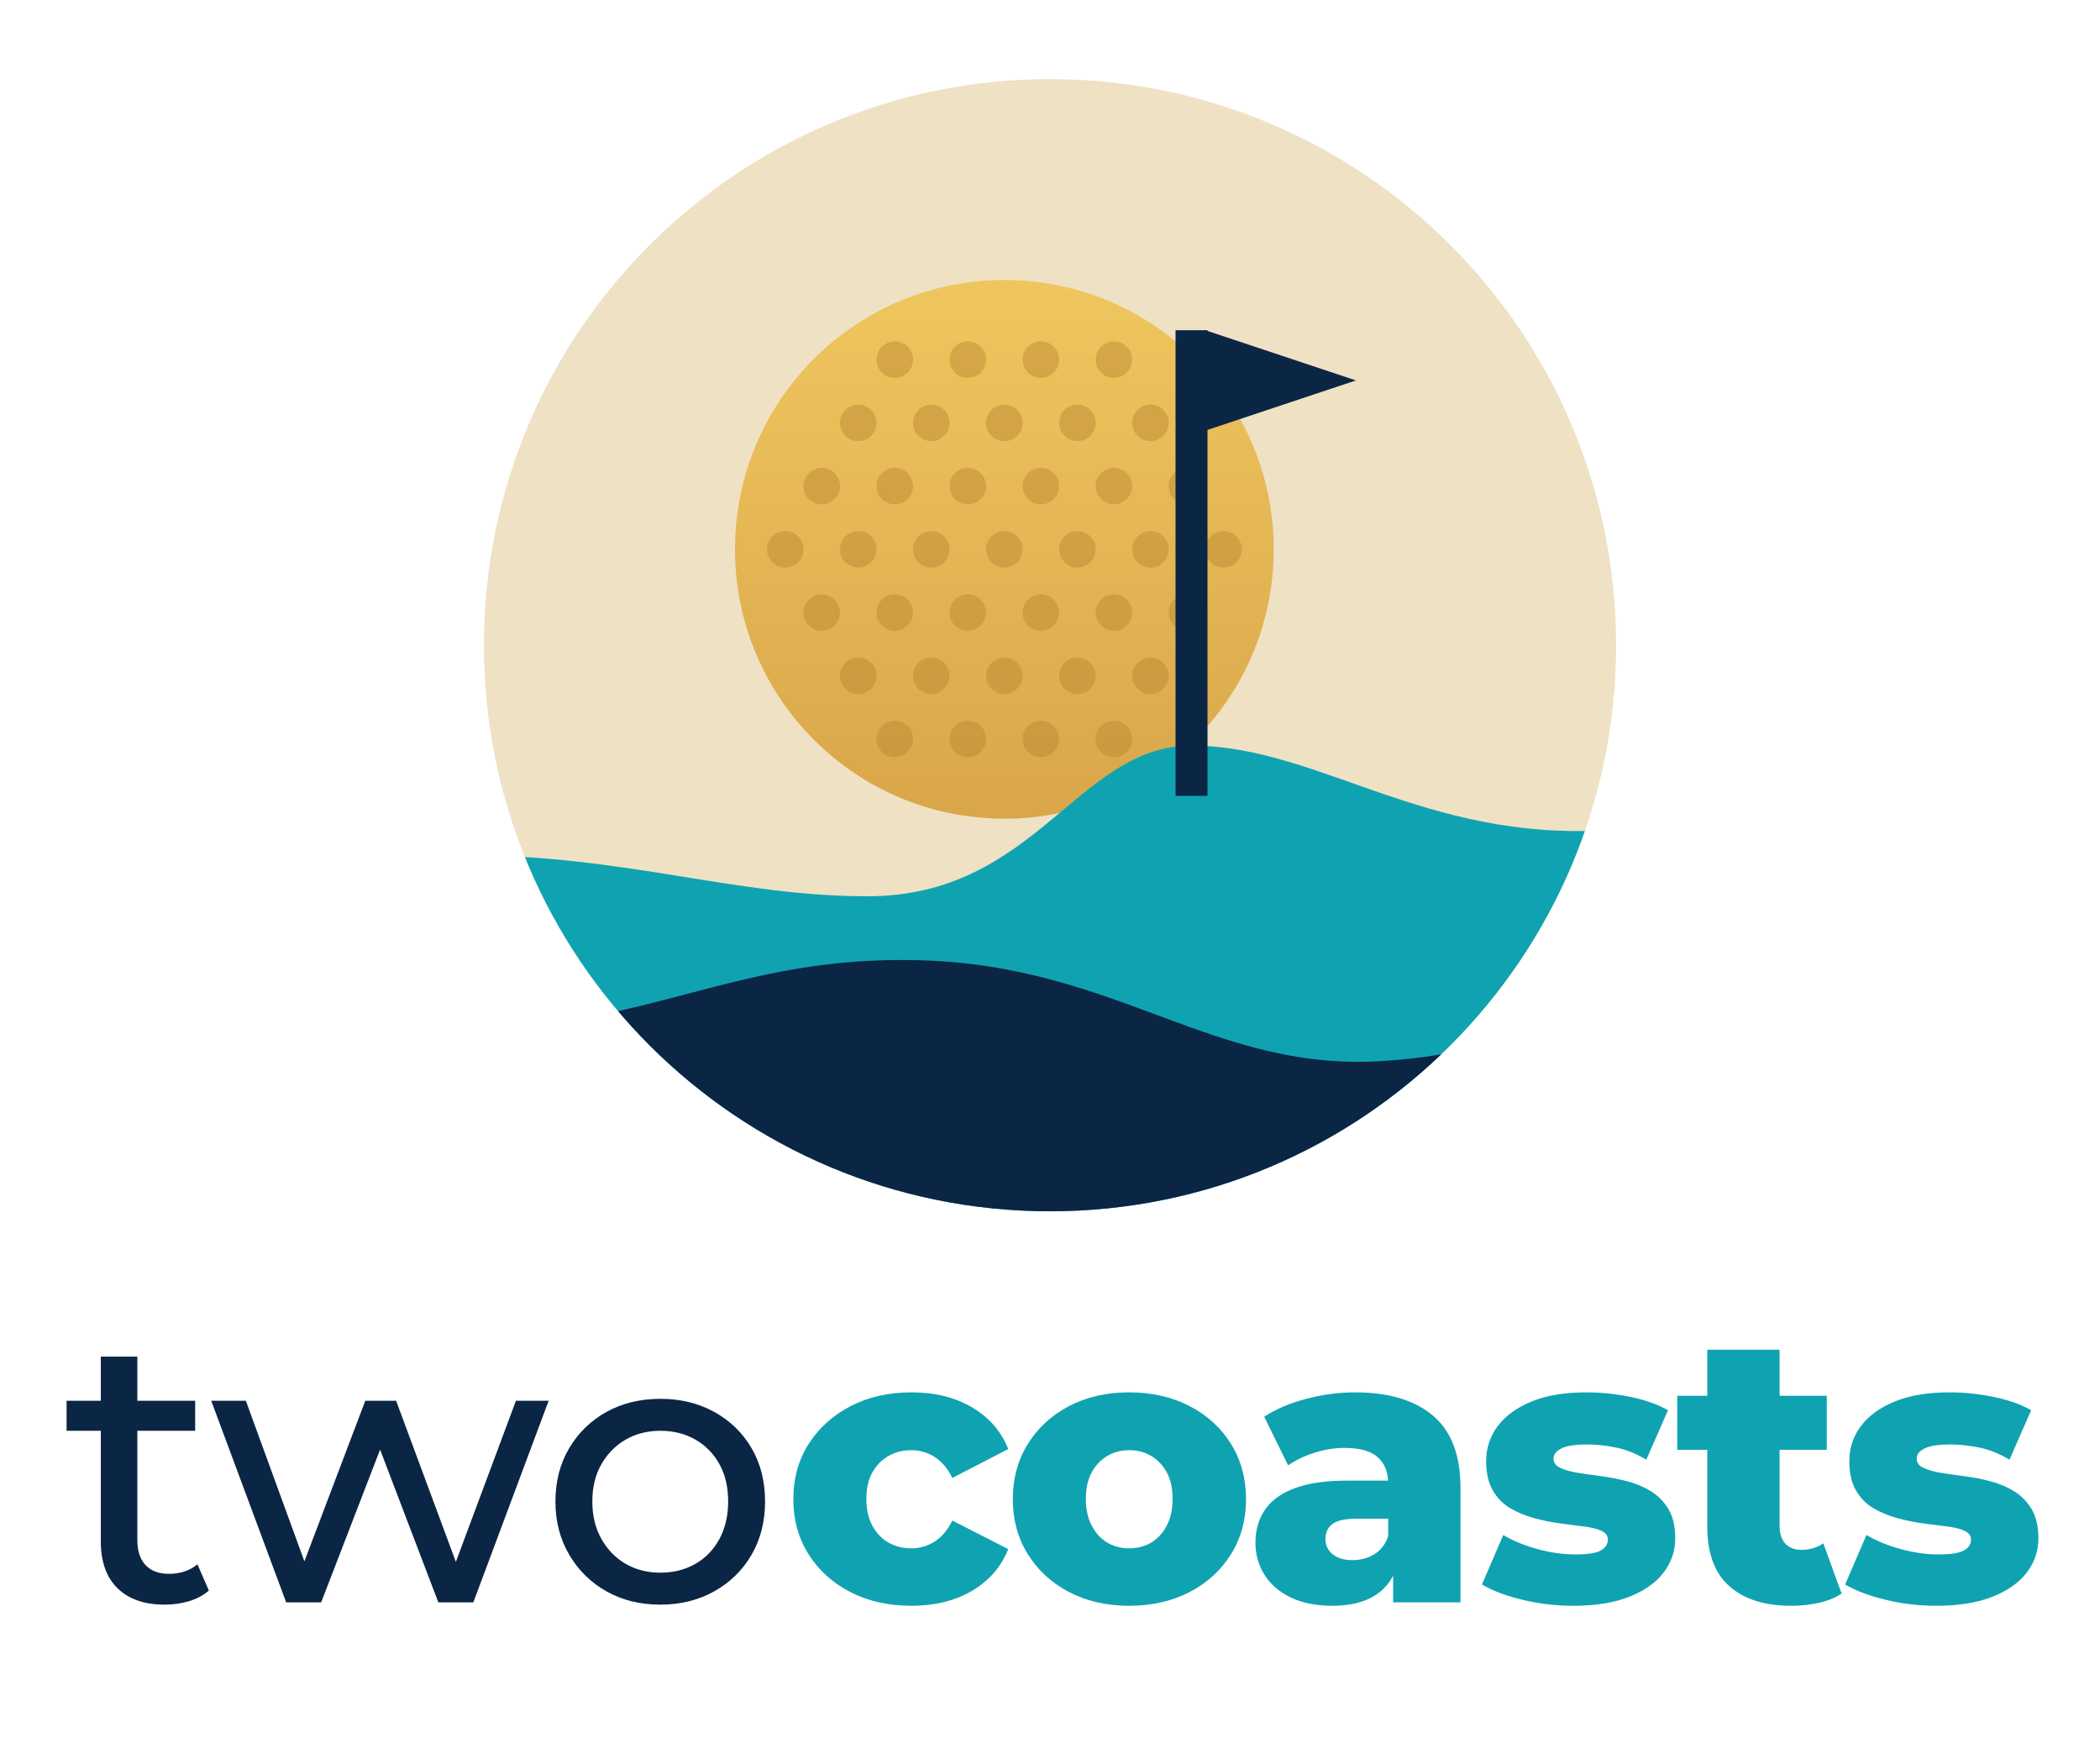
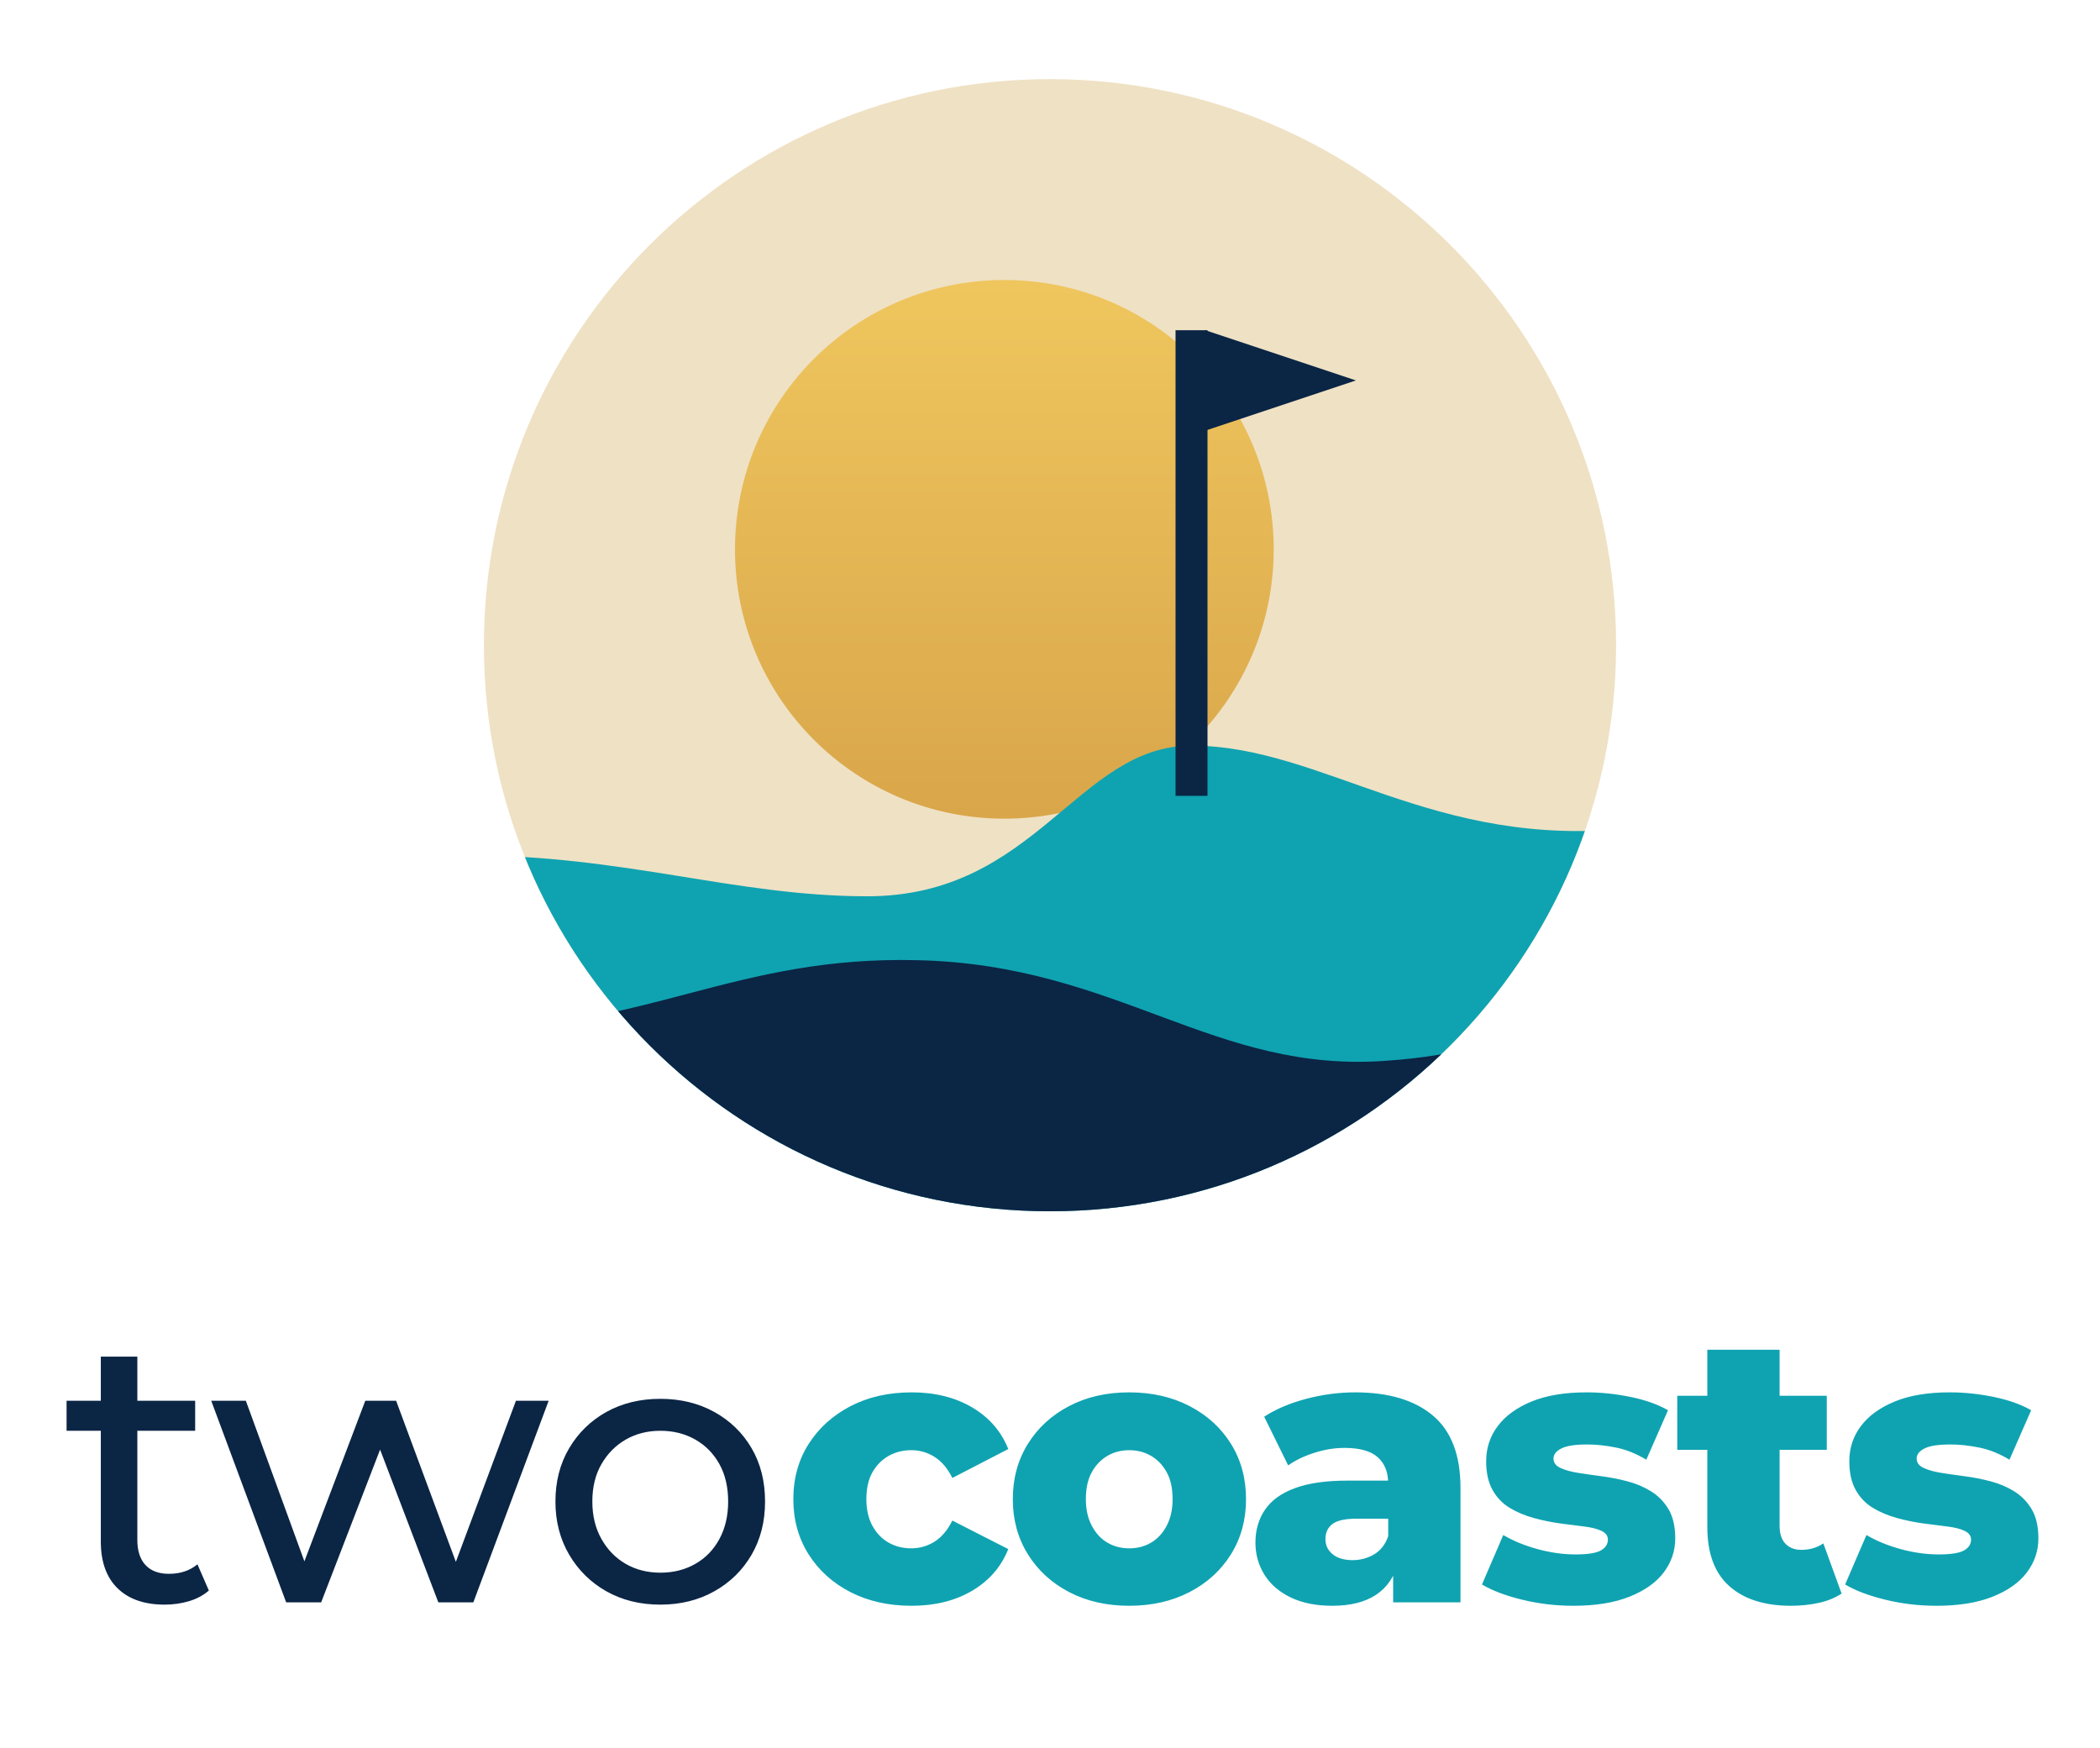
<svg xmlns="http://www.w3.org/2000/svg" viewBox="0 0 828 689" width="828" height="689" role="img" aria-labelledby="t">
  <g transform="translate(183.6 24) scale(0.9)">
    <defs>
      <linearGradient id="logo-primary-sm-sun" x1="0" y1="0" x2="0" y2="1">
        <stop offset="0" stop-color="#EFC65E" />
        <stop offset="1" stop-color="#D9A64A" />
      </linearGradient>
      <clipPath id="logo-primary-sm-badge">
        <circle cx="256" cy="256" r="248" />
      </clipPath>
    </defs>
    <g clip-path="url(#logo-primary-sm-badge)">
      <circle cx="256" cy="256" r="248" fill="#EFE1C4" />
      <circle cx="236" cy="214" r="118" fill="url(#logo-primary-sm-sun)" />
-       <g fill="#B8862E" opacity="0.45">
-         <circle cx="188.0" cy="130.9" r="8" />
-         <circle cx="220.0" cy="130.9" r="8" />
-         <circle cx="252.0" cy="130.9" r="8" />
-         <circle cx="284.0" cy="130.9" r="8" />
-         <circle cx="172.0" cy="158.6" r="8" />
-         <circle cx="204.0" cy="158.6" r="8" />
-         <circle cx="236.0" cy="158.6" r="8" />
-         <circle cx="268.0" cy="158.6" r="8" />
-         <circle cx="300.0" cy="158.6" r="8" />
-         <circle cx="156.0" cy="186.3" r="8" />
-         <circle cx="188.0" cy="186.3" r="8" />
-         <circle cx="220.0" cy="186.3" r="8" />
-         <circle cx="252.0" cy="186.3" r="8" />
-         <circle cx="284.0" cy="186.3" r="8" />
-         <circle cx="316.0" cy="186.3" r="8" />
-         <circle cx="140.0" cy="214.0" r="8" />
-         <circle cx="172.0" cy="214.0" r="8" />
-         <circle cx="204.0" cy="214.0" r="8" />
-         <circle cx="236.0" cy="214.0" r="8" />
-         <circle cx="268.0" cy="214.0" r="8" />
-         <circle cx="300.0" cy="214.0" r="8" />
-         <circle cx="332.0" cy="214.0" r="8" />
-         <circle cx="156.0" cy="241.7" r="8" />
-         <circle cx="188.0" cy="241.7" r="8" />
-         <circle cx="220.0" cy="241.7" r="8" />
-         <circle cx="252.0" cy="241.7" r="8" />
-         <circle cx="284.0" cy="241.7" r="8" />
-         <circle cx="316.0" cy="241.7" r="8" />
-         <circle cx="172.0" cy="269.4" r="8" />
-         <circle cx="204.0" cy="269.4" r="8" />
-         <circle cx="236.0" cy="269.4" r="8" />
-         <circle cx="268.0" cy="269.4" r="8" />
-         <circle cx="300.0" cy="269.4" r="8" />
-         <circle cx="188.0" cy="297.1" r="8" />
-         <circle cx="220.0" cy="297.1" r="8" />
-         <circle cx="252.0" cy="297.1" r="8" />
-         <circle cx="284.0" cy="297.1" r="8" />
-       </g>
      <path d="M0 348 C70 348 118 366 176 366 C250 366 268 300 318 300 C376 300 424 346 512 336 V512 H0 Z" fill="#0FA3B1" />
      <path d="M0 424 C80 424 118 392 198 394 C286 396 328 444 404 438 C462 434 490 412 512 408 V512 H0 Z" fill="#0B2545" />
      <path d="M311 118 H325 V322 H311 Z" fill="#0B2545" />
      <path d="M324 118 L390 140 L324 162 Z" fill="#0B2545" />
    </g>
  </g>
  <g transform="translate(24.0 514.8)">
    <path id="logo-primary-s-two" d="M40.95 117.90Q28.95 117.90 22.35 111.45Q15.75 105.00 15.75 93.00L15.75 20.10L30.15 20.10L30.15 92.40Q30.15 98.85 33.38 102.30Q36.60 105.75 42.60 105.75Q49.35 105.75 53.85 102.00L58.35 112.35Q55.05 115.20 50.48 116.55Q45.90 117.90 40.95 117.90ZM2.25 49.35L2.25 37.50L52.95 37.50L52.95 49.35ZM88.83 117.00L59.28 37.50L72.93 37.50L99.18 109.50L92.73 109.50L120.03 37.50L132.18 37.50L158.88 109.50L152.58 109.50L179.43 37.50L192.33 37.50L162.63 117.00L148.83 117.00L123.78 51.30L127.98 51.30L102.63 117.00ZM236.40 117.90Q224.40 117.90 215.10 112.65Q205.80 107.40 200.40 98.17Q195.00 88.95 195.00 77.25Q195.00 65.40 200.40 56.25Q205.80 47.10 215.10 41.92Q224.40 36.75 236.40 36.75Q248.25 36.75 257.62 41.92Q267.00 47.10 272.32 56.18Q277.65 65.25 277.65 77.25Q277.65 89.10 272.32 98.25Q267.00 107.40 257.62 112.65Q248.25 117.90 236.40 117.90ZM236.40 105.30Q244.05 105.30 250.12 101.85Q256.20 98.40 259.65 92.03Q263.10 85.65 263.10 77.25Q263.10 68.70 259.65 62.48Q256.20 56.25 250.12 52.80Q244.05 49.35 236.40 49.35Q228.75 49.35 222.75 52.80Q216.75 56.25 213.15 62.48Q209.55 68.70 209.55 77.25Q209.55 85.65 213.15 92.03Q216.75 98.40 222.75 101.85Q228.75 105.30 236.40 105.30Z" fill="#0B2545" />
    <path id="logo-primary-s-coasts" d="M335.45 118.35Q321.80 118.35 311.30 112.95Q300.80 107.55 294.80 98.03Q288.80 88.50 288.80 76.35Q288.80 64.05 294.80 54.60Q300.80 45.15 311.30 39.67Q321.80 34.20 335.45 34.20Q349.25 34.20 359.30 40.13Q369.35 46.05 373.55 56.55L351.50 67.95Q348.65 62.25 344.45 59.63Q340.25 57.00 335.30 57.00Q330.35 57.00 326.37 59.25Q322.40 61.50 320.00 65.70Q317.60 69.90 317.60 76.35Q317.60 82.50 320.00 86.85Q322.40 91.20 326.37 93.45Q330.35 95.70 335.30 95.70Q340.25 95.70 344.45 93.08Q348.65 90.45 351.50 84.75L373.55 96.00Q369.35 106.50 359.30 112.42Q349.25 118.35 335.45 118.35ZM421.24 118.35Q407.89 118.35 397.54 112.95Q387.19 107.55 381.27 98.03Q375.34 88.50 375.34 76.35Q375.34 64.05 381.27 54.53Q387.19 45.00 397.54 39.60Q407.89 34.20 421.24 34.20Q434.59 34.20 445.02 39.60Q455.44 45.00 461.37 54.53Q467.29 64.05 467.29 76.35Q467.29 88.50 461.37 98.03Q455.44 107.55 445.02 112.95Q434.59 118.35 421.24 118.35ZM421.24 95.70Q426.04 95.70 429.87 93.45Q433.69 91.20 436.02 86.78Q438.34 82.35 438.34 76.35Q438.34 69.90 436.02 65.70Q433.69 61.50 429.87 59.25Q426.04 57.00 421.24 57.00Q416.44 57.00 412.62 59.25Q408.79 61.50 406.47 65.70Q404.14 69.90 404.14 76.35Q404.14 82.35 406.47 86.78Q408.79 91.20 412.62 93.45Q416.44 95.70 421.24 95.70ZM525.30 117.00L525.30 101.85L523.35 98.10L523.35 70.20Q523.35 63.45 519.22 59.77Q515.10 56.10 506.10 56.10Q500.25 56.10 494.17 58.05Q488.10 60.00 483.90 63.00L474.45 43.80Q481.35 39.30 491.02 36.75Q500.70 34.20 510.30 34.20Q530.10 34.20 540.97 43.35Q551.85 52.50 551.85 71.85L551.85 117.00ZM501.30 118.35Q491.70 118.35 484.87 115.05Q478.05 111.75 474.52 106.05Q471.00 100.35 471.00 93.45Q471.00 85.95 474.82 80.40Q478.65 74.85 486.67 71.93Q494.70 69.00 507.15 69.00L526.35 69.00L526.35 84.00L511.05 84.00Q504.15 84.00 501.37 86.10Q498.60 88.20 498.60 92.10Q498.60 95.70 501.45 98.03Q504.30 100.35 509.25 100.35Q514.05 100.35 517.87 98.03Q521.70 95.70 523.35 90.90L527.25 101.40Q525.00 109.80 518.47 114.08Q511.95 118.35 501.30 118.35ZM596.32 118.35Q585.97 118.35 576.15 115.95Q566.32 113.55 560.32 109.95L568.72 90.45Q574.57 93.90 582.22 96.00Q589.87 98.10 597.22 98.10Q604.42 98.10 607.20 96.53Q609.97 94.95 609.97 92.25Q609.97 90.00 607.42 88.80Q604.87 87.60 600.52 87.08Q596.17 86.55 591.15 85.88Q586.12 85.20 580.87 83.78Q575.62 82.35 571.35 79.80Q567.07 77.25 564.52 72.75Q561.97 68.25 561.97 61.35Q561.97 53.55 566.55 47.48Q571.12 41.40 579.90 37.80Q588.67 34.20 601.57 34.20Q610.12 34.20 618.90 36.00Q627.67 37.80 633.67 41.25L625.12 60.75Q619.12 57.15 613.12 55.95Q607.12 54.75 601.87 54.75Q594.67 54.75 591.60 56.33Q588.52 57.90 588.52 60.30Q588.52 62.70 591.22 63.98Q593.92 65.25 598.12 65.93Q602.32 66.60 607.50 67.28Q612.67 67.95 617.77 69.30Q622.87 70.65 627.07 73.28Q631.27 75.90 633.90 80.33Q636.52 84.75 636.52 91.80Q636.52 99.15 632.02 105.15Q627.52 111.15 618.52 114.75Q609.52 118.35 596.32 118.35ZM682.17 118.35Q666.57 118.35 657.87 110.63Q649.17 102.90 649.17 87.30L649.17 17.40L677.67 17.40L677.67 86.85Q677.67 91.50 680.00 93.90Q682.32 96.30 686.22 96.30Q691.17 96.30 694.92 93.75L702.12 113.55Q698.22 116.10 693.05 117.22Q687.87 118.35 682.17 118.35ZM637.32 56.85L637.32 35.55L696.27 35.55L696.27 56.85ZM739.51 118.35Q729.16 118.35 719.34 115.95Q709.51 113.55 703.51 109.95L711.91 90.45Q717.76 93.90 725.41 96.00Q733.06 98.10 740.41 98.10Q747.61 98.10 750.39 96.53Q753.16 94.95 753.16 92.25Q753.16 90.00 750.61 88.80Q748.06 87.60 743.71 87.08Q739.36 86.55 734.34 85.88Q729.31 85.20 724.06 83.78Q718.81 82.35 714.54 79.80Q710.26 77.25 707.71 72.75Q705.16 68.25 705.16 61.35Q705.16 53.55 709.74 47.48Q714.31 41.40 723.09 37.80Q731.86 34.20 744.76 34.20Q753.31 34.20 762.09 36.00Q770.86 37.80 776.86 41.25L768.31 60.75Q762.31 57.15 756.31 55.95Q750.31 54.75 745.06 54.75Q737.86 54.75 734.79 56.33Q731.71 57.90 731.71 60.30Q731.71 62.70 734.41 63.98Q737.11 65.25 741.31 65.93Q745.51 66.60 750.69 67.28Q755.86 67.95 760.96 69.30Q766.06 70.65 770.26 73.28Q774.46 75.90 777.09 80.33Q779.71 84.75 779.71 91.80Q779.71 99.15 775.21 105.15Q770.71 111.15 761.71 114.75Q752.71 118.35 739.51 118.35Z" fill="#0FA3B1" />
  </g>
</svg>
